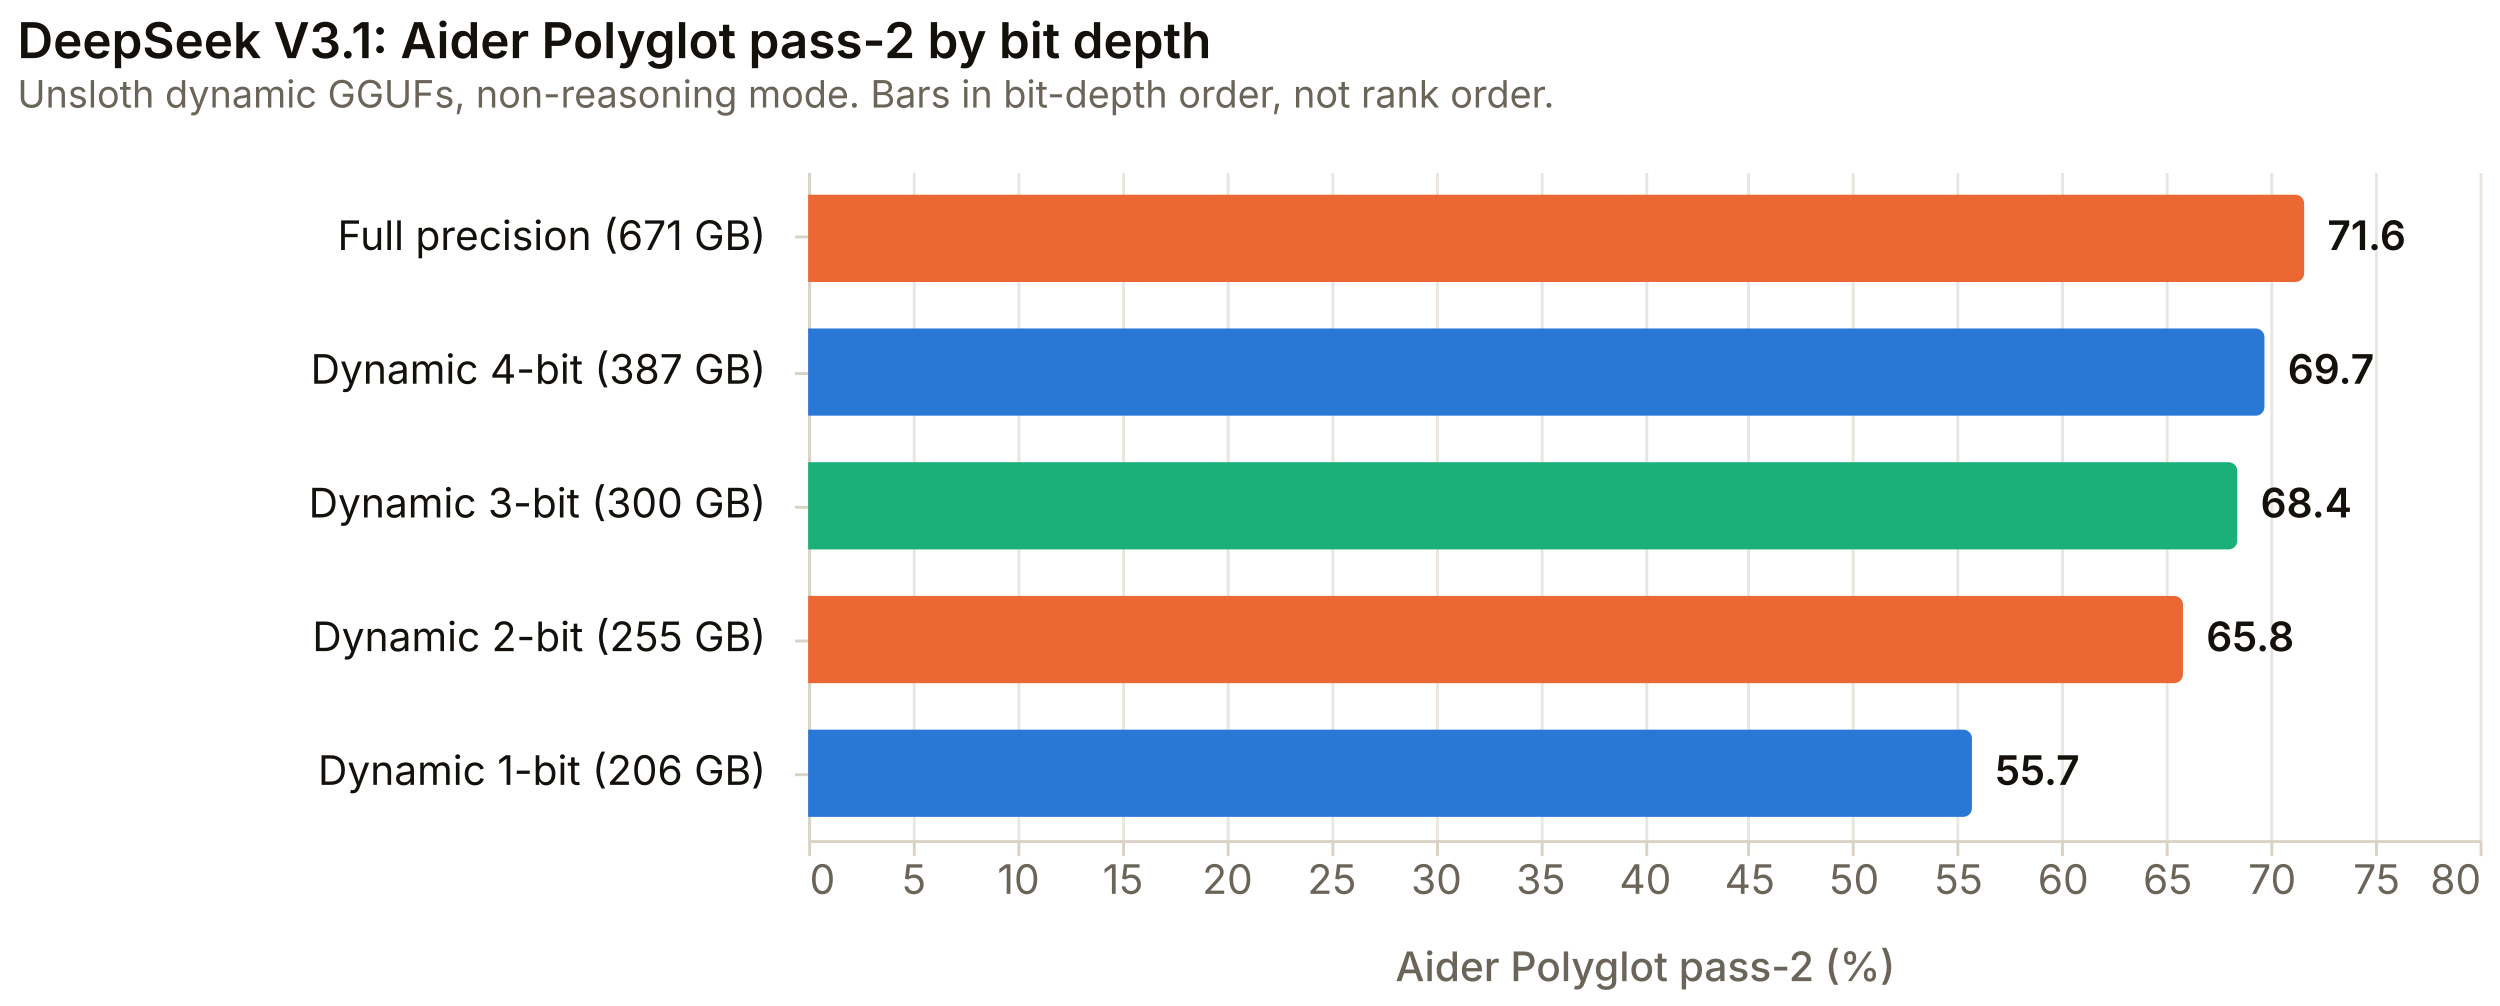
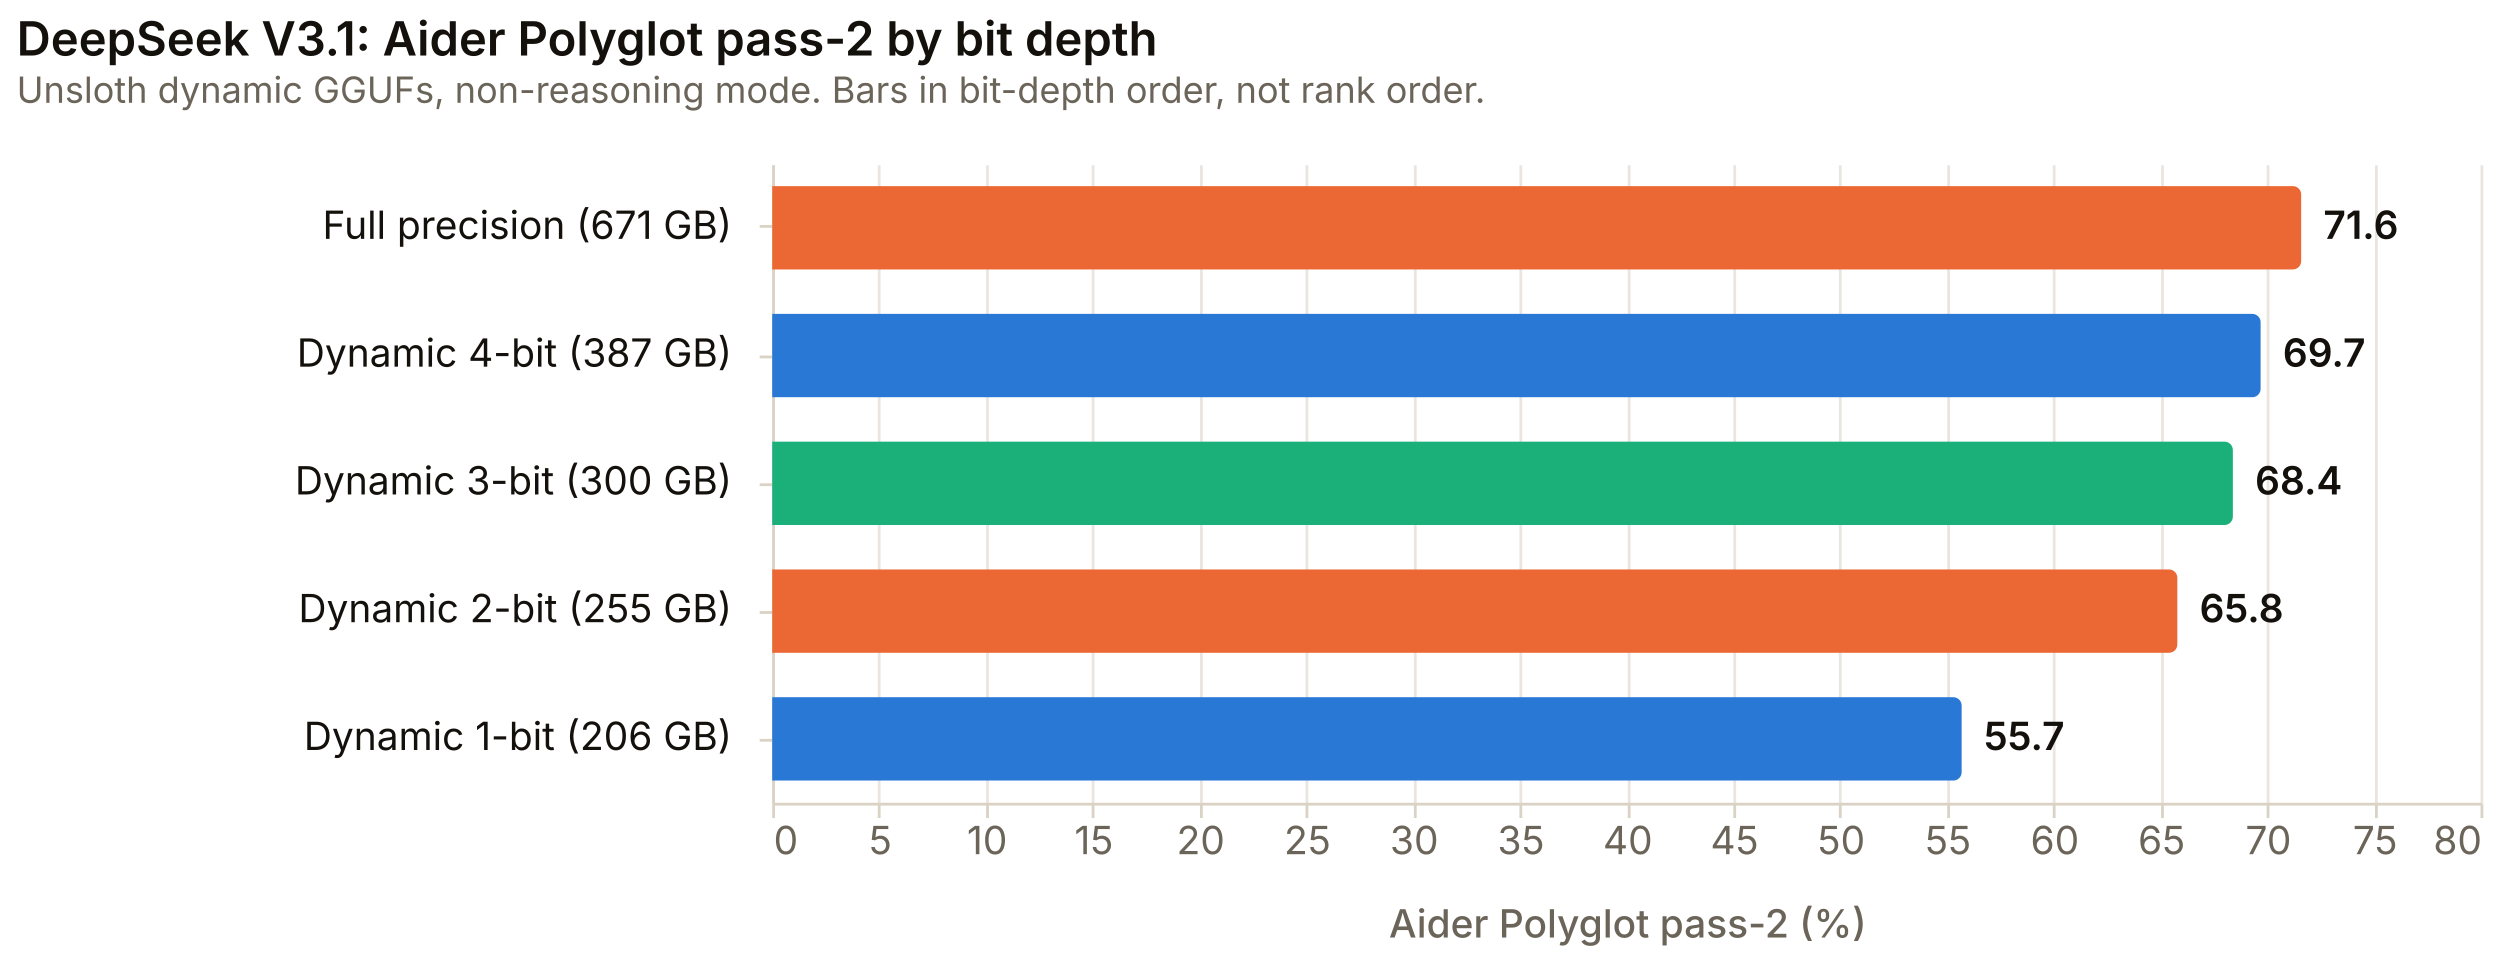
- <svg xmlns="http://www.w3.org/2000/svg" version="1.1" class="marks" width="860" height="346" viewBox="0 0 860 346">
+ <svg xmlns="http://www.w3.org/2000/svg" version="1.1" class="marks" width="900" height="346" viewBox="0 0 900 346">
  <g fill="none" stroke-miterlimit="4" transform="translate(278,59)">
    <g class="mark-group role-frame root" role="graphics-object" aria-roledescription="group mark container">
      <g transform="translate(0,0)">
-         <path class="background" aria-hidden="true" d="M0,0h575v230h-575Z" />
+         <path class="background" aria-hidden="true" d="M0,0h615v230h-615Z" />
        <g>
          <g class="mark-group role-axis" aria-hidden="true">
            <g transform="translate(0.5,230.5)">
              <path class="background" aria-hidden="true" d="M0,0h0v0h0Z" pointer-events="none" />
              <g>
                <g class="mark-rule role-axis-grid" pointer-events="none">
                  <line transform="translate(0,0)" x2="0" y2="-230" stroke="#d9d2c5" stroke-opacity="0.55" stroke-width="1" opacity="1" />
-                   <line transform="translate(36,0)" x2="0" y2="-230" stroke="#d9d2c5" stroke-opacity="0.55" stroke-width="1" opacity="1" />
-                   <line transform="translate(72,0)" x2="0" y2="-230" stroke="#d9d2c5" stroke-opacity="0.55" stroke-width="1" opacity="1" />
-                   <line transform="translate(108,0)" x2="0" y2="-230" stroke="#d9d2c5" stroke-opacity="0.55" stroke-width="1" opacity="1" />
-                   <line transform="translate(144,0)" x2="0" y2="-230" stroke="#d9d2c5" stroke-opacity="0.55" stroke-width="1" opacity="1" />
-                   <line transform="translate(180,0)" x2="0" y2="-230" stroke="#d9d2c5" stroke-opacity="0.55" stroke-width="1" opacity="1" />
-                   <line transform="translate(216,0)" x2="0" y2="-230" stroke="#d9d2c5" stroke-opacity="0.55" stroke-width="1" opacity="1" />
-                   <line transform="translate(252,0)" x2="0" y2="-230" stroke="#d9d2c5" stroke-opacity="0.55" stroke-width="1" opacity="1" />
-                   <line transform="translate(288,0)" x2="0" y2="-230" stroke="#d9d2c5" stroke-opacity="0.55" stroke-width="1" opacity="1" />
-                   <line transform="translate(323,0)" x2="0" y2="-230" stroke="#d9d2c5" stroke-opacity="0.55" stroke-width="1" opacity="1" />
-                   <line transform="translate(359,0)" x2="0" y2="-230" stroke="#d9d2c5" stroke-opacity="0.55" stroke-width="1" opacity="1" />
-                   <line transform="translate(395,0)" x2="0" y2="-230" stroke="#d9d2c5" stroke-opacity="0.55" stroke-width="1" opacity="1" />
-                   <line transform="translate(431,0)" x2="0" y2="-230" stroke="#d9d2c5" stroke-opacity="0.55" stroke-width="1" opacity="1" />
-                   <line transform="translate(467,0)" x2="0" y2="-230" stroke="#d9d2c5" stroke-opacity="0.55" stroke-width="1" opacity="1" />
-                   <line transform="translate(503,0)" x2="0" y2="-230" stroke="#d9d2c5" stroke-opacity="0.55" stroke-width="1" opacity="1" />
-                   <line transform="translate(539,0)" x2="0" y2="-230" stroke="#d9d2c5" stroke-opacity="0.55" stroke-width="1" opacity="1" />
-                   <line transform="translate(575,0)" x2="0" y2="-230" stroke="#d9d2c5" stroke-opacity="0.55" stroke-width="1" opacity="1" />
+                   <line transform="translate(38,0)" x2="0" y2="-230" stroke="#d9d2c5" stroke-opacity="0.55" stroke-width="1" opacity="1" />
+                   <line transform="translate(77,0)" x2="0" y2="-230" stroke="#d9d2c5" stroke-opacity="0.55" stroke-width="1" opacity="1" />
+                   <line transform="translate(115,0)" x2="0" y2="-230" stroke="#d9d2c5" stroke-opacity="0.55" stroke-width="1" opacity="1" />
+                   <line transform="translate(154,0)" x2="0" y2="-230" stroke="#d9d2c5" stroke-opacity="0.55" stroke-width="1" opacity="1" />
+                   <line transform="translate(192,0)" x2="0" y2="-230" stroke="#d9d2c5" stroke-opacity="0.55" stroke-width="1" opacity="1" />
+                   <line transform="translate(231,0)" x2="0" y2="-230" stroke="#d9d2c5" stroke-opacity="0.55" stroke-width="1" opacity="1" />
+                   <line transform="translate(269,0)" x2="0" y2="-230" stroke="#d9d2c5" stroke-opacity="0.55" stroke-width="1" opacity="1" />
+                   <line transform="translate(308,0)" x2="0" y2="-230" stroke="#d9d2c5" stroke-opacity="0.55" stroke-width="1" opacity="1" />
+                   <line transform="translate(346,0)" x2="0" y2="-230" stroke="#d9d2c5" stroke-opacity="0.55" stroke-width="1" opacity="1" />
+                   <line transform="translate(384,0)" x2="0" y2="-230" stroke="#d9d2c5" stroke-opacity="0.55" stroke-width="1" opacity="1" />
+                   <line transform="translate(423,0)" x2="0" y2="-230" stroke="#d9d2c5" stroke-opacity="0.55" stroke-width="1" opacity="1" />
+                   <line transform="translate(461,0)" x2="0" y2="-230" stroke="#d9d2c5" stroke-opacity="0.55" stroke-width="1" opacity="1" />
+                   <line transform="translate(500,0)" x2="0" y2="-230" stroke="#d9d2c5" stroke-opacity="0.55" stroke-width="1" opacity="1" />
+                   <line transform="translate(538,0)" x2="0" y2="-230" stroke="#d9d2c5" stroke-opacity="0.55" stroke-width="1" opacity="1" />
+                   <line transform="translate(577,0)" x2="0" y2="-230" stroke="#d9d2c5" stroke-opacity="0.55" stroke-width="1" opacity="1" />
+                   <line transform="translate(615,0)" x2="0" y2="-230" stroke="#d9d2c5" stroke-opacity="0.55" stroke-width="1" opacity="1" />
                </g>
              </g>
              <path class="foreground" aria-hidden="true" d="" pointer-events="none" display="none" />
            </g>
          </g>
          <g class="mark-group role-axis" role="graphics-symbol" aria-roledescription="axis" aria-label="X-axis titled 'Aider Polyglot pass-2 (%)' for a linear scale with values from 0 to 80">
            <g transform="translate(0.5,230.5)">
              <path class="background" aria-hidden="true" d="M0,0h0v0h0Z" pointer-events="none" />
              <g>
                <g class="mark-rule role-axis-tick" pointer-events="none">
                  <line transform="translate(0,0)" x2="0" y2="5" stroke="#d9d2c5" stroke-width="1" opacity="1" />
-                   <line transform="translate(36,0)" x2="0" y2="5" stroke="#d9d2c5" stroke-width="1" opacity="1" />
-                   <line transform="translate(72,0)" x2="0" y2="5" stroke="#d9d2c5" stroke-width="1" opacity="1" />
-                   <line transform="translate(108,0)" x2="0" y2="5" stroke="#d9d2c5" stroke-width="1" opacity="1" />
-                   <line transform="translate(144,0)" x2="0" y2="5" stroke="#d9d2c5" stroke-width="1" opacity="1" />
-                   <line transform="translate(180,0)" x2="0" y2="5" stroke="#d9d2c5" stroke-width="1" opacity="1" />
-                   <line transform="translate(216,0)" x2="0" y2="5" stroke="#d9d2c5" stroke-width="1" opacity="1" />
-                   <line transform="translate(252,0)" x2="0" y2="5" stroke="#d9d2c5" stroke-width="1" opacity="1" />
-                   <line transform="translate(288,0)" x2="0" y2="5" stroke="#d9d2c5" stroke-width="1" opacity="1" />
-                   <line transform="translate(323,0)" x2="0" y2="5" stroke="#d9d2c5" stroke-width="1" opacity="1" />
-                   <line transform="translate(359,0)" x2="0" y2="5" stroke="#d9d2c5" stroke-width="1" opacity="1" />
-                   <line transform="translate(395,0)" x2="0" y2="5" stroke="#d9d2c5" stroke-width="1" opacity="1" />
-                   <line transform="translate(431,0)" x2="0" y2="5" stroke="#d9d2c5" stroke-width="1" opacity="1" />
-                   <line transform="translate(467,0)" x2="0" y2="5" stroke="#d9d2c5" stroke-width="1" opacity="1" />
-                   <line transform="translate(503,0)" x2="0" y2="5" stroke="#d9d2c5" stroke-width="1" opacity="1" />
-                   <line transform="translate(539,0)" x2="0" y2="5" stroke="#d9d2c5" stroke-width="1" opacity="1" />
-                   <line transform="translate(575,0)" x2="0" y2="5" stroke="#d9d2c5" stroke-width="1" opacity="1" />
+                   <line transform="translate(38,0)" x2="0" y2="5" stroke="#d9d2c5" stroke-width="1" opacity="1" />
+                   <line transform="translate(77,0)" x2="0" y2="5" stroke="#d9d2c5" stroke-width="1" opacity="1" />
+                   <line transform="translate(115,0)" x2="0" y2="5" stroke="#d9d2c5" stroke-width="1" opacity="1" />
+                   <line transform="translate(154,0)" x2="0" y2="5" stroke="#d9d2c5" stroke-width="1" opacity="1" />
+                   <line transform="translate(192,0)" x2="0" y2="5" stroke="#d9d2c5" stroke-width="1" opacity="1" />
+                   <line transform="translate(231,0)" x2="0" y2="5" stroke="#d9d2c5" stroke-width="1" opacity="1" />
+                   <line transform="translate(269,0)" x2="0" y2="5" stroke="#d9d2c5" stroke-width="1" opacity="1" />
+                   <line transform="translate(308,0)" x2="0" y2="5" stroke="#d9d2c5" stroke-width="1" opacity="1" />
+                   <line transform="translate(346,0)" x2="0" y2="5" stroke="#d9d2c5" stroke-width="1" opacity="1" />
+                   <line transform="translate(384,0)" x2="0" y2="5" stroke="#d9d2c5" stroke-width="1" opacity="1" />
+                   <line transform="translate(423,0)" x2="0" y2="5" stroke="#d9d2c5" stroke-width="1" opacity="1" />
+                   <line transform="translate(461,0)" x2="0" y2="5" stroke="#d9d2c5" stroke-width="1" opacity="1" />
+                   <line transform="translate(500,0)" x2="0" y2="5" stroke="#d9d2c5" stroke-width="1" opacity="1" />
+                   <line transform="translate(538,0)" x2="0" y2="5" stroke="#d9d2c5" stroke-width="1" opacity="1" />
+                   <line transform="translate(577,0)" x2="0" y2="5" stroke="#d9d2c5" stroke-width="1" opacity="1" />
+                   <line transform="translate(615,0)" x2="0" y2="5" stroke="#d9d2c5" stroke-width="1" opacity="1" />
                </g>
                <g class="mark-text role-axis-label" pointer-events="none">
                  <text text-anchor="start" transform="translate(0,18)" font-family="ui-sans-serif, system-ui, -apple-system, 'Segoe UI', Inter, Helvetica, Arial, sans-serif" font-size="14px" fill="#6b6459" opacity="1">0</text>
-                   <text text-anchor="middle" transform="translate(35.9375,18)" font-family="ui-sans-serif, system-ui, -apple-system, 'Segoe UI', Inter, Helvetica, Arial, sans-serif" font-size="14px" fill="#6b6459" opacity="1">5</text>
-                   <text text-anchor="middle" transform="translate(71.875,18)" font-family="ui-sans-serif, system-ui, -apple-system, 'Segoe UI', Inter, Helvetica, Arial, sans-serif" font-size="14px" fill="#6b6459" opacity="1">10</text>
-                   <text text-anchor="middle" transform="translate(107.8125,18)" font-family="ui-sans-serif, system-ui, -apple-system, 'Segoe UI', Inter, Helvetica, Arial, sans-serif" font-size="14px" fill="#6b6459" opacity="1">15</text>
-                   <text text-anchor="middle" transform="translate(143.75,18)" font-family="ui-sans-serif, system-ui, -apple-system, 'Segoe UI', Inter, Helvetica, Arial, sans-serif" font-size="14px" fill="#6b6459" opacity="1">20</text>
-                   <text text-anchor="middle" transform="translate(179.6875,18)" font-family="ui-sans-serif, system-ui, -apple-system, 'Segoe UI', Inter, Helvetica, Arial, sans-serif" font-size="14px" fill="#6b6459" opacity="1">25</text>
-                   <text text-anchor="middle" transform="translate(215.625,18)" font-family="ui-sans-serif, system-ui, -apple-system, 'Segoe UI', Inter, Helvetica, Arial, sans-serif" font-size="14px" fill="#6b6459" opacity="1">30</text>
-                   <text text-anchor="middle" transform="translate(251.5625,18)" font-family="ui-sans-serif, system-ui, -apple-system, 'Segoe UI', Inter, Helvetica, Arial, sans-serif" font-size="14px" fill="#6b6459" opacity="1">35</text>
-                   <text text-anchor="middle" transform="translate(287.5,18)" font-family="ui-sans-serif, system-ui, -apple-system, 'Segoe UI', Inter, Helvetica, Arial, sans-serif" font-size="14px" fill="#6b6459" opacity="1">40</text>
-                   <text text-anchor="middle" transform="translate(323.4375,18)" font-family="ui-sans-serif, system-ui, -apple-system, 'Segoe UI', Inter, Helvetica, Arial, sans-serif" font-size="14px" fill="#6b6459" opacity="1">45</text>
-                   <text text-anchor="middle" transform="translate(359.375,18)" font-family="ui-sans-serif, system-ui, -apple-system, 'Segoe UI', Inter, Helvetica, Arial, sans-serif" font-size="14px" fill="#6b6459" opacity="1">50</text>
-                   <text text-anchor="middle" transform="translate(395.3125,18)" font-family="ui-sans-serif, system-ui, -apple-system, 'Segoe UI', Inter, Helvetica, Arial, sans-serif" font-size="14px" fill="#6b6459" opacity="1">55</text>
-                   <text text-anchor="middle" transform="translate(431.25,18)" font-family="ui-sans-serif, system-ui, -apple-system, 'Segoe UI', Inter, Helvetica, Arial, sans-serif" font-size="14px" fill="#6b6459" opacity="1">60</text>
-                   <text text-anchor="middle" transform="translate(467.1875,18)" font-family="ui-sans-serif, system-ui, -apple-system, 'Segoe UI', Inter, Helvetica, Arial, sans-serif" font-size="14px" fill="#6b6459" opacity="1">65</text>
-                   <text text-anchor="middle" transform="translate(503.125,18)" font-family="ui-sans-serif, system-ui, -apple-system, 'Segoe UI', Inter, Helvetica, Arial, sans-serif" font-size="14px" fill="#6b6459" opacity="1">70</text>
-                   <text text-anchor="middle" transform="translate(539.0625,18)" font-family="ui-sans-serif, system-ui, -apple-system, 'Segoe UI', Inter, Helvetica, Arial, sans-serif" font-size="14px" fill="#6b6459" opacity="1">75</text>
-                   <text text-anchor="end" transform="translate(575,18)" font-family="ui-sans-serif, system-ui, -apple-system, 'Segoe UI', Inter, Helvetica, Arial, sans-serif" font-size="14px" fill="#6b6459" opacity="1">80</text>
+                   <text text-anchor="middle" transform="translate(38.4375,18)" font-family="ui-sans-serif, system-ui, -apple-system, 'Segoe UI', Inter, Helvetica, Arial, sans-serif" font-size="14px" fill="#6b6459" opacity="1">5</text>
+                   <text text-anchor="middle" transform="translate(76.875,18)" font-family="ui-sans-serif, system-ui, -apple-system, 'Segoe UI', Inter, Helvetica, Arial, sans-serif" font-size="14px" fill="#6b6459" opacity="1">10</text>
+                   <text text-anchor="middle" transform="translate(115.3125,18)" font-family="ui-sans-serif, system-ui, -apple-system, 'Segoe UI', Inter, Helvetica, Arial, sans-serif" font-size="14px" fill="#6b6459" opacity="1">15</text>
+                   <text text-anchor="middle" transform="translate(153.75,18)" font-family="ui-sans-serif, system-ui, -apple-system, 'Segoe UI', Inter, Helvetica, Arial, sans-serif" font-size="14px" fill="#6b6459" opacity="1">20</text>
+                   <text text-anchor="middle" transform="translate(192.1875,18)" font-family="ui-sans-serif, system-ui, -apple-system, 'Segoe UI', Inter, Helvetica, Arial, sans-serif" font-size="14px" fill="#6b6459" opacity="1">25</text>
+                   <text text-anchor="middle" transform="translate(230.625,18)" font-family="ui-sans-serif, system-ui, -apple-system, 'Segoe UI', Inter, Helvetica, Arial, sans-serif" font-size="14px" fill="#6b6459" opacity="1">30</text>
+                   <text text-anchor="middle" transform="translate(269.0625,18)" font-family="ui-sans-serif, system-ui, -apple-system, 'Segoe UI', Inter, Helvetica, Arial, sans-serif" font-size="14px" fill="#6b6459" opacity="1">35</text>
+                   <text text-anchor="middle" transform="translate(307.5,18)" font-family="ui-sans-serif, system-ui, -apple-system, 'Segoe UI', Inter, Helvetica, Arial, sans-serif" font-size="14px" fill="#6b6459" opacity="1">40</text>
+                   <text text-anchor="middle" transform="translate(345.9375,18)" font-family="ui-sans-serif, system-ui, -apple-system, 'Segoe UI', Inter, Helvetica, Arial, sans-serif" font-size="14px" fill="#6b6459" opacity="1">45</text>
+                   <text text-anchor="middle" transform="translate(384.375,18)" font-family="ui-sans-serif, system-ui, -apple-system, 'Segoe UI', Inter, Helvetica, Arial, sans-serif" font-size="14px" fill="#6b6459" opacity="1">50</text>
+                   <text text-anchor="middle" transform="translate(422.8125,18)" font-family="ui-sans-serif, system-ui, -apple-system, 'Segoe UI', Inter, Helvetica, Arial, sans-serif" font-size="14px" fill="#6b6459" opacity="1">55</text>
+                   <text text-anchor="middle" transform="translate(461.25,18)" font-family="ui-sans-serif, system-ui, -apple-system, 'Segoe UI', Inter, Helvetica, Arial, sans-serif" font-size="14px" fill="#6b6459" opacity="1">60</text>
+                   <text text-anchor="middle" transform="translate(499.6875,18)" font-family="ui-sans-serif, system-ui, -apple-system, 'Segoe UI', Inter, Helvetica, Arial, sans-serif" font-size="14px" fill="#6b6459" opacity="1">65</text>
+                   <text text-anchor="middle" transform="translate(538.125,18)" font-family="ui-sans-serif, system-ui, -apple-system, 'Segoe UI', Inter, Helvetica, Arial, sans-serif" font-size="14px" fill="#6b6459" opacity="1">70</text>
+                   <text text-anchor="middle" transform="translate(576.5625,18)" font-family="ui-sans-serif, system-ui, -apple-system, 'Segoe UI', Inter, Helvetica, Arial, sans-serif" font-size="14px" fill="#6b6459" opacity="1">75</text>
+                   <text text-anchor="end" transform="translate(615,18)" font-family="ui-sans-serif, system-ui, -apple-system, 'Segoe UI', Inter, Helvetica, Arial, sans-serif" font-size="14px" fill="#6b6459" opacity="1">80</text>
                </g>
                <g class="mark-rule role-axis-domain" pointer-events="none">
-                   <line transform="translate(0,0)" x2="575" y2="0" stroke="#d9d2c5" stroke-width="1" opacity="1" />
+                   <line transform="translate(0,0)" x2="615" y2="0" stroke="#d9d2c5" stroke-width="1" opacity="1" />
                </g>
                <g class="mark-text role-axis-title" pointer-events="none">
-                   <text text-anchor="middle" transform="translate(287.5,48)" font-family="ui-sans-serif, system-ui, -apple-system, 'Segoe UI', Inter, Helvetica, Arial, sans-serif" font-size="14px" font-weight="500" fill="#6b6459" opacity="1">Aider Polyglot pass-2 (%)</text>
+                   <text text-anchor="middle" transform="translate(307.5,48)" font-family="ui-sans-serif, system-ui, -apple-system, 'Segoe UI', Inter, Helvetica, Arial, sans-serif" font-size="14px" font-weight="500" fill="#6b6459" opacity="1">Aider Polyglot pass-2 (%)</text>
                </g>
              </g>
              <path class="foreground" aria-hidden="true" d="" pointer-events="none" display="none" />
            </g>
          </g>
          <g class="mark-group role-axis" role="graphics-symbol" aria-roledescription="axis" aria-label="Y-axis for a discrete scale with 5 values: Full precision (671 GB), Dynamic 4-bit (387 GB), Dynamic 3-bit (300 GB), Dynamic 2-bit (255 GB), Dynamic 1-bit (206 GB)">
            <g transform="translate(0.5,0.5)">
              <path class="background" aria-hidden="true" d="M0,0h0v0h0Z" pointer-events="none" />
              <g>
                <g class="mark-rule role-axis-tick" pointer-events="none">
                  <line transform="translate(0,22)" x2="-5" y2="0" stroke="#d9d2c5" stroke-width="1" opacity="1" />
                  <line transform="translate(0,69)" x2="-5" y2="0" stroke="#d9d2c5" stroke-width="1" opacity="1" />
                  <line transform="translate(0,115)" x2="-5" y2="0" stroke="#d9d2c5" stroke-width="1" opacity="1" />
                  <line transform="translate(0,161)" x2="-5" y2="0" stroke="#d9d2c5" stroke-width="1" opacity="1" />
                  <line transform="translate(0,207)" x2="-5" y2="0" stroke="#d9d2c5" stroke-width="1" opacity="1" />
                </g>
                <g class="mark-text role-axis-label" pointer-events="none">
                  <text text-anchor="end" transform="translate(-15,26.5)" font-family="ui-sans-serif, system-ui, -apple-system, 'Segoe UI', Inter, Helvetica, Arial, sans-serif" font-size="14px" fill="#14110d" opacity="1">Full precision (671 GB)</text>
                  <text text-anchor="end" transform="translate(-15,72.5)" font-family="ui-sans-serif, system-ui, -apple-system, 'Segoe UI', Inter, Helvetica, Arial, sans-serif" font-size="14px" fill="#14110d" opacity="1">Dynamic 4-bit (387 GB)</text>
                  <text text-anchor="end" transform="translate(-15,118.5)" font-family="ui-sans-serif, system-ui, -apple-system, 'Segoe UI', Inter, Helvetica, Arial, sans-serif" font-size="14px" fill="#14110d" opacity="1">Dynamic 3-bit (300 GB)</text>
                  <text text-anchor="end" transform="translate(-15,164.5)" font-family="ui-sans-serif, system-ui, -apple-system, 'Segoe UI', Inter, Helvetica, Arial, sans-serif" font-size="14px" fill="#14110d" opacity="1">Dynamic 2-bit (255 GB)</text>
                  <text text-anchor="end" transform="translate(-15,210.5)" font-family="ui-sans-serif, system-ui, -apple-system, 'Segoe UI', Inter, Helvetica, Arial, sans-serif" font-size="14px" fill="#14110d" opacity="1">Dynamic 1-bit (206 GB)</text>
                </g>
                <g class="mark-rule role-axis-domain" pointer-events="none">
                  <line transform="translate(0,0)" x2="0" y2="230" stroke="#d9d2c5" stroke-width="1" opacity="1" />
                </g>
              </g>
              <path class="foreground" aria-hidden="true" d="" pointer-events="none" display="none" />
            </g>
          </g>
          <g class="mark-group role-scope" role="graphics-object" aria-roledescription="group mark container">
            <g transform="translate(0,8)">
-               <path class="background" aria-hidden="true" d="M0,0L511.625,0C513.281,0,514.625,1.344,514.625,3L514.625,27C514.625,28.656,513.281,30,511.625,30L0,30C0,30,0,30,0,30L0,0C0,0,0,0,0,0Z" />
+               <path class="background" aria-hidden="true" d="M0,0L547.425,0C549.081,0,550.425,1.344,550.425,3L550.425,27C550.425,28.656,549.081,30,547.425,30L0,30C0,30,0,30,0,30L0,0C0,0,0,0,0,0Z" />
              <g clip-path="url(#clip99)">
                <g class="mark-group role-scope" role="graphics-object" aria-roledescription="group mark container">
                  <g transform="translate(0,0)">
                    <path class="background" aria-hidden="true" d="M0,0h0v30h0Z" />
                    <g>
                      <g class="mark-rect role-mark layer_0_marks" role="graphics-object" aria-roledescription="rect mark container">
-                         <path aria-label="Aider Polyglot pass-2 (%): 71.6; build: Full precision (671 GB)" role="graphics-symbol" aria-roledescription="bar" d="M0,0h514.625v30h-514.625Z" fill="#eb6834" />
+                         <path aria-label="Aider Polyglot pass-2 (%): 71.6; build: Full precision (671 GB)" role="graphics-symbol" aria-roledescription="bar" d="M0,0h550.425v30h-550.425Z" fill="#eb6834" />
                      </g>
                    </g>
                    <path class="foreground" aria-hidden="true" d="" display="none" />
                  </g>
                </g>
              </g>
              <path class="foreground" aria-hidden="true" d="" display="none" />
            </g>
            <g transform="translate(0,54)">
-               <path class="background" aria-hidden="true" d="M0,0L497.969,0C499.624,0,500.969,1.344,500.969,3L500.969,27C500.969,28.656,499.624,30,497.969,30L0,30C0,30,0,30,0,30L0,0C0,0,0,0,0,0Z" />
+               <path class="background" aria-hidden="true" d="M0,0L532.819,0C534.474,0,535.819,1.344,535.819,3L535.819,27C535.819,28.656,534.474,30,532.819,30L0,30C0,30,0,30,0,30L0,0C0,0,0,0,0,0Z" />
              <g clip-path="url(#clip100)">
                <g class="mark-group role-scope" role="graphics-object" aria-roledescription="group mark container">
                  <g transform="translate(0,0)">
                    <path class="background" aria-hidden="true" d="M0,0h0v30h0Z" />
                    <g>
                      <g class="mark-rect role-mark layer_0_marks" role="graphics-object" aria-roledescription="rect mark container">
-                         <path aria-label="Aider Polyglot pass-2 (%): 69.7; build: Dynamic 4-bit (387 GB)" role="graphics-symbol" aria-roledescription="bar" d="M0,0h500.969v30h-500.969Z" fill="#2a78d6" />
+                         <path aria-label="Aider Polyglot pass-2 (%): 69.7; build: Dynamic 4-bit (387 GB)" role="graphics-symbol" aria-roledescription="bar" d="M0,0h535.819v30h-535.819Z" fill="#2a78d6" />
                      </g>
                    </g>
                    <path class="foreground" aria-hidden="true" d="" display="none" />
                  </g>
                </g>
              </g>
              <path class="foreground" aria-hidden="true" d="" display="none" />
            </g>
            <g transform="translate(0,100)">
-               <path class="background" aria-hidden="true" d="M0,0L488.625,0C490.281,0,491.625,1.344,491.625,3L491.625,27C491.625,28.656,490.281,30,488.625,30L0,30C0,30,0,30,0,30L0,0C0,0,0,0,0,0Z" />
+               <path class="background" aria-hidden="true" d="M0,0L522.825,0C524.481,0,525.825,1.344,525.825,3L525.825,27C525.825,28.656,524.481,30,522.825,30L0,30C0,30,0,30,0,30L0,0C0,0,0,0,0,0Z" />
              <g clip-path="url(#clip101)">
                <g class="mark-group role-scope" role="graphics-object" aria-roledescription="group mark container">
                  <g transform="translate(0,0)">
                    <path class="background" aria-hidden="true" d="M0,0h0v30h0Z" />
                    <g>
                      <g class="mark-rect role-mark layer_0_marks" role="graphics-object" aria-roledescription="rect mark container">
-                         <path aria-label="Aider Polyglot pass-2 (%): 68.4; build: Dynamic 3-bit (300 GB)" role="graphics-symbol" aria-roledescription="bar" d="M0,0h491.625v30h-491.625Z" fill="#1baf7a" />
+                         <path aria-label="Aider Polyglot pass-2 (%): 68.4; build: Dynamic 3-bit (300 GB)" role="graphics-symbol" aria-roledescription="bar" d="M0,0h525.825v30h-525.825Z" fill="#1baf7a" />
                      </g>
                    </g>
                    <path class="foreground" aria-hidden="true" d="" display="none" />
                  </g>
                </g>
              </g>
              <path class="foreground" aria-hidden="true" d="" display="none" />
            </g>
            <g transform="translate(0,146)">
-               <path class="background" aria-hidden="true" d="M0,0L469.938,0C471.593,0,472.938,1.344,472.938,3L472.938,27C472.938,28.656,471.593,30,469.938,30L0,30C0,30,0,30,0,30L0,0C0,0,0,0,0,0Z" />
+               <path class="background" aria-hidden="true" d="M0,0L502.837,0C504.493,0,505.837,1.344,505.837,3L505.837,27C505.837,28.656,504.493,30,502.837,30L0,30C0,30,0,30,0,30L0,0C0,0,0,0,0,0Z" />
              <g clip-path="url(#clip102)">
                <g class="mark-group role-scope" role="graphics-object" aria-roledescription="group mark container">
                  <g transform="translate(0,0)">
                    <path class="background" aria-hidden="true" d="M0,0h0v30h0Z" />
                    <g>
                      <g class="mark-rect role-mark layer_0_marks" role="graphics-object" aria-roledescription="rect mark container">
-                         <path aria-label="Aider Polyglot pass-2 (%): 65.8; build: Dynamic 2-bit (255 GB)" role="graphics-symbol" aria-roledescription="bar" d="M0,0h472.938v30h-472.938Z" fill="#eb6834" />
+                         <path aria-label="Aider Polyglot pass-2 (%): 65.8; build: Dynamic 2-bit (255 GB)" role="graphics-symbol" aria-roledescription="bar" d="M0,0h505.837v30h-505.837Z" fill="#eb6834" />
                      </g>
                    </g>
                    <path class="foreground" aria-hidden="true" d="" display="none" />
                  </g>
                </g>
              </g>
              <path class="foreground" aria-hidden="true" d="" display="none" />
            </g>
            <g transform="translate(0,192)">
-               <path class="background" aria-hidden="true" d="M0,0L397.344,0C398.999,0,400.344,1.344,400.344,3L400.344,27C400.344,28.656,398.999,30,397.344,30L0,30C0,30,0,30,0,30L0,0C0,0,0,0,0,0Z" />
+               <path class="background" aria-hidden="true" d="M0,0L425.194,0C426.849,0,428.194,1.344,428.194,3L428.194,27C428.194,28.656,426.849,30,425.194,30L0,30C0,30,0,30,0,30L0,0C0,0,0,0,0,0Z" />
              <g clip-path="url(#clip103)">
                <g class="mark-group role-scope" role="graphics-object" aria-roledescription="group mark container">
                  <g transform="translate(0,0)">
                    <path class="background" aria-hidden="true" d="M0,0h0v30h0Z" />
                    <g>
                      <g class="mark-rect role-mark layer_0_marks" role="graphics-object" aria-roledescription="rect mark container">
-                         <path aria-label="Aider Polyglot pass-2 (%): 55.7; build: Dynamic 1-bit (206 GB)" role="graphics-symbol" aria-roledescription="bar" d="M0,0h400.344v30h-400.344Z" fill="#2a78d6" />
+                         <path aria-label="Aider Polyglot pass-2 (%): 55.7; build: Dynamic 1-bit (206 GB)" role="graphics-symbol" aria-roledescription="bar" d="M0,0h428.194v30h-428.194Z" fill="#2a78d6" />
                      </g>
                    </g>
                    <path class="foreground" aria-hidden="true" d="" display="none" />
                  </g>
                </g>
              </g>
              <path class="foreground" aria-hidden="true" d="" display="none" />
            </g>
          </g>
          <g class="mark-text role-mark layer_1_marks" role="graphics-object" aria-roledescription="text mark container">
-             <text aria-label="Aider Polyglot pass-2 (%): 71.6; build: Full precision (671 GB); v: 71.6" role="graphics-symbol" aria-roledescription="text mark" text-anchor="start" transform="translate(522.625,27)" font-family="ui-sans-serif, system-ui, -apple-system, 'Segoe UI', Inter, Helvetica, Arial, sans-serif" font-size="14px" font-weight="600" fill="#14110d">71.6</text>
-             <text aria-label="Aider Polyglot pass-2 (%): 69.7; build: Dynamic 4-bit (387 GB); v: 69.7" role="graphics-symbol" aria-roledescription="text mark" text-anchor="start" transform="translate(508.9688,73)" font-family="ui-sans-serif, system-ui, -apple-system, 'Segoe UI', Inter, Helvetica, Arial, sans-serif" font-size="14px" font-weight="600" fill="#14110d">69.7</text>
-             <text aria-label="Aider Polyglot pass-2 (%): 68.4; build: Dynamic 3-bit (300 GB); v: 68.4" role="graphics-symbol" aria-roledescription="text mark" text-anchor="start" transform="translate(499.625,119)" font-family="ui-sans-serif, system-ui, -apple-system, 'Segoe UI', Inter, Helvetica, Arial, sans-serif" font-size="14px" font-weight="600" fill="#14110d">68.4</text>
-             <text aria-label="Aider Polyglot pass-2 (%): 65.8; build: Dynamic 2-bit (255 GB); v: 65.8" role="graphics-symbol" aria-roledescription="text mark" text-anchor="start" transform="translate(480.9375,165)" font-family="ui-sans-serif, system-ui, -apple-system, 'Segoe UI', Inter, Helvetica, Arial, sans-serif" font-size="14px" font-weight="600" fill="#14110d">65.8</text>
-             <text aria-label="Aider Polyglot pass-2 (%): 55.7; build: Dynamic 1-bit (206 GB); v: 55.7" role="graphics-symbol" aria-roledescription="text mark" text-anchor="start" transform="translate(408.3438,211)" font-family="ui-sans-serif, system-ui, -apple-system, 'Segoe UI', Inter, Helvetica, Arial, sans-serif" font-size="14px" font-weight="600" fill="#14110d">55.7</text>
+             <text aria-label="Aider Polyglot pass-2 (%): 71.6; build: Full precision (671 GB); v: 71.6" role="graphics-symbol" aria-roledescription="text mark" text-anchor="start" transform="translate(558.425,27)" font-family="ui-sans-serif, system-ui, -apple-system, 'Segoe UI', Inter, Helvetica, Arial, sans-serif" font-size="14px" font-weight="600" fill="#14110d">71.6</text>
+             <text aria-label="Aider Polyglot pass-2 (%): 69.7; build: Dynamic 4-bit (387 GB); v: 69.7" role="graphics-symbol" aria-roledescription="text mark" text-anchor="start" transform="translate(543.8188,73)" font-family="ui-sans-serif, system-ui, -apple-system, 'Segoe UI', Inter, Helvetica, Arial, sans-serif" font-size="14px" font-weight="600" fill="#14110d">69.7</text>
+             <text aria-label="Aider Polyglot pass-2 (%): 68.4; build: Dynamic 3-bit (300 GB); v: 68.4" role="graphics-symbol" aria-roledescription="text mark" text-anchor="start" transform="translate(533.825,119)" font-family="ui-sans-serif, system-ui, -apple-system, 'Segoe UI', Inter, Helvetica, Arial, sans-serif" font-size="14px" font-weight="600" fill="#14110d">68.4</text>
+             <text aria-label="Aider Polyglot pass-2 (%): 65.8; build: Dynamic 2-bit (255 GB); v: 65.8" role="graphics-symbol" aria-roledescription="text mark" text-anchor="start" transform="translate(513.8375,165)" font-family="ui-sans-serif, system-ui, -apple-system, 'Segoe UI', Inter, Helvetica, Arial, sans-serif" font-size="14px" font-weight="600" fill="#14110d">65.8</text>
+             <text aria-label="Aider Polyglot pass-2 (%): 55.7; build: Dynamic 1-bit (206 GB); v: 55.7" role="graphics-symbol" aria-roledescription="text mark" text-anchor="start" transform="translate(436.1938,211)" font-family="ui-sans-serif, system-ui, -apple-system, 'Segoe UI', Inter, Helvetica, Arial, sans-serif" font-size="14px" font-weight="600" fill="#14110d">55.7</text>
          </g>
          <g class="mark-group role-title">
            <g transform="translate(-272,-52)">
              <path class="background" aria-hidden="true" d="M0,0h0v0h0Z" pointer-events="none" />
              <g>
                <g class="mark-text role-title-text" role="graphics-symbol" aria-roledescription="title" aria-label="Title text 'DeepSeek V3.1: Aider Polyglot pass-2 by bit depth'" pointer-events="none">
                  <text text-anchor="start" transform="translate(0,13)" font-family="ui-sans-serif, system-ui, -apple-system, 'Segoe UI', Inter, Helvetica, Arial, sans-serif" font-size="17px" font-weight="600" fill="#14110d" opacity="1">DeepSeek V3.1: Aider Polyglot pass-2 by bit depth</text>
                </g>
                <g class="mark-text role-title-subtitle" role="graphics-symbol" aria-roledescription="subtitle" aria-label="Subtitle text 'Unsloth dynamic GGUFs, non-reasoning mode. Bars in bit-depth order, not rank order.'" pointer-events="none">
                  <text text-anchor="start" transform="translate(0,30)" font-family="ui-sans-serif, system-ui, -apple-system, 'Segoe UI', Inter, Helvetica, Arial, sans-serif" font-size="13px" fill="#6b6459" opacity="1">Unsloth dynamic GGUFs, non-reasoning mode. Bars in bit-depth order, not rank order.</text>
                </g>
              </g>
              <path class="foreground" aria-hidden="true" d="" pointer-events="none" display="none" />
            </g>
          </g>
        </g>
        <path class="foreground" aria-hidden="true" d="" display="none" />
      </g>
    </g>
  </g>
  <defs>
    <clipPath id="clip99">
-       <path d="M0,0L511.625,0C513.281,0,514.625,1.344,514.625,3L514.625,27C514.625,28.656,513.281,30,511.625,30L0,30C0,30,0,30,0,30L0,0C0,0,0,0,0,0Z" />
+       <path d="M0,0L547.425,0C549.081,0,550.425,1.344,550.425,3L550.425,27C550.425,28.656,549.081,30,547.425,30L0,30C0,30,0,30,0,30L0,0C0,0,0,0,0,0Z" />
    </clipPath>
    <clipPath id="clip100">
-       <path d="M0,0L497.969,0C499.624,0,500.969,1.344,500.969,3L500.969,27C500.969,28.656,499.624,30,497.969,30L0,30C0,30,0,30,0,30L0,0C0,0,0,0,0,0Z" />
+       <path d="M0,0L532.819,0C534.474,0,535.819,1.344,535.819,3L535.819,27C535.819,28.656,534.474,30,532.819,30L0,30C0,30,0,30,0,30L0,0C0,0,0,0,0,0Z" />
    </clipPath>
    <clipPath id="clip101">
-       <path d="M0,0L488.625,0C490.281,0,491.625,1.344,491.625,3L491.625,27C491.625,28.656,490.281,30,488.625,30L0,30C0,30,0,30,0,30L0,0C0,0,0,0,0,0Z" />
+       <path d="M0,0L522.825,0C524.481,0,525.825,1.344,525.825,3L525.825,27C525.825,28.656,524.481,30,522.825,30L0,30C0,30,0,30,0,30L0,0C0,0,0,0,0,0Z" />
    </clipPath>
    <clipPath id="clip102">
-       <path d="M0,0L469.938,0C471.593,0,472.938,1.344,472.938,3L472.938,27C472.938,28.656,471.593,30,469.938,30L0,30C0,30,0,30,0,30L0,0C0,0,0,0,0,0Z" />
+       <path d="M0,0L502.837,0C504.493,0,505.837,1.344,505.837,3L505.837,27C505.837,28.656,504.493,30,502.837,30L0,30C0,30,0,30,0,30L0,0C0,0,0,0,0,0Z" />
    </clipPath>
    <clipPath id="clip103">
-       <path d="M0,0L397.344,0C398.999,0,400.344,1.344,400.344,3L400.344,27C400.344,28.656,398.999,30,397.344,30L0,30C0,30,0,30,0,30L0,0C0,0,0,0,0,0Z" />
+       <path d="M0,0L425.194,0C426.849,0,428.194,1.344,428.194,3L428.194,27C428.194,28.656,426.849,30,425.194,30L0,30C0,30,0,30,0,30L0,0C0,0,0,0,0,0Z" />
    </clipPath>
  </defs>
</svg>
